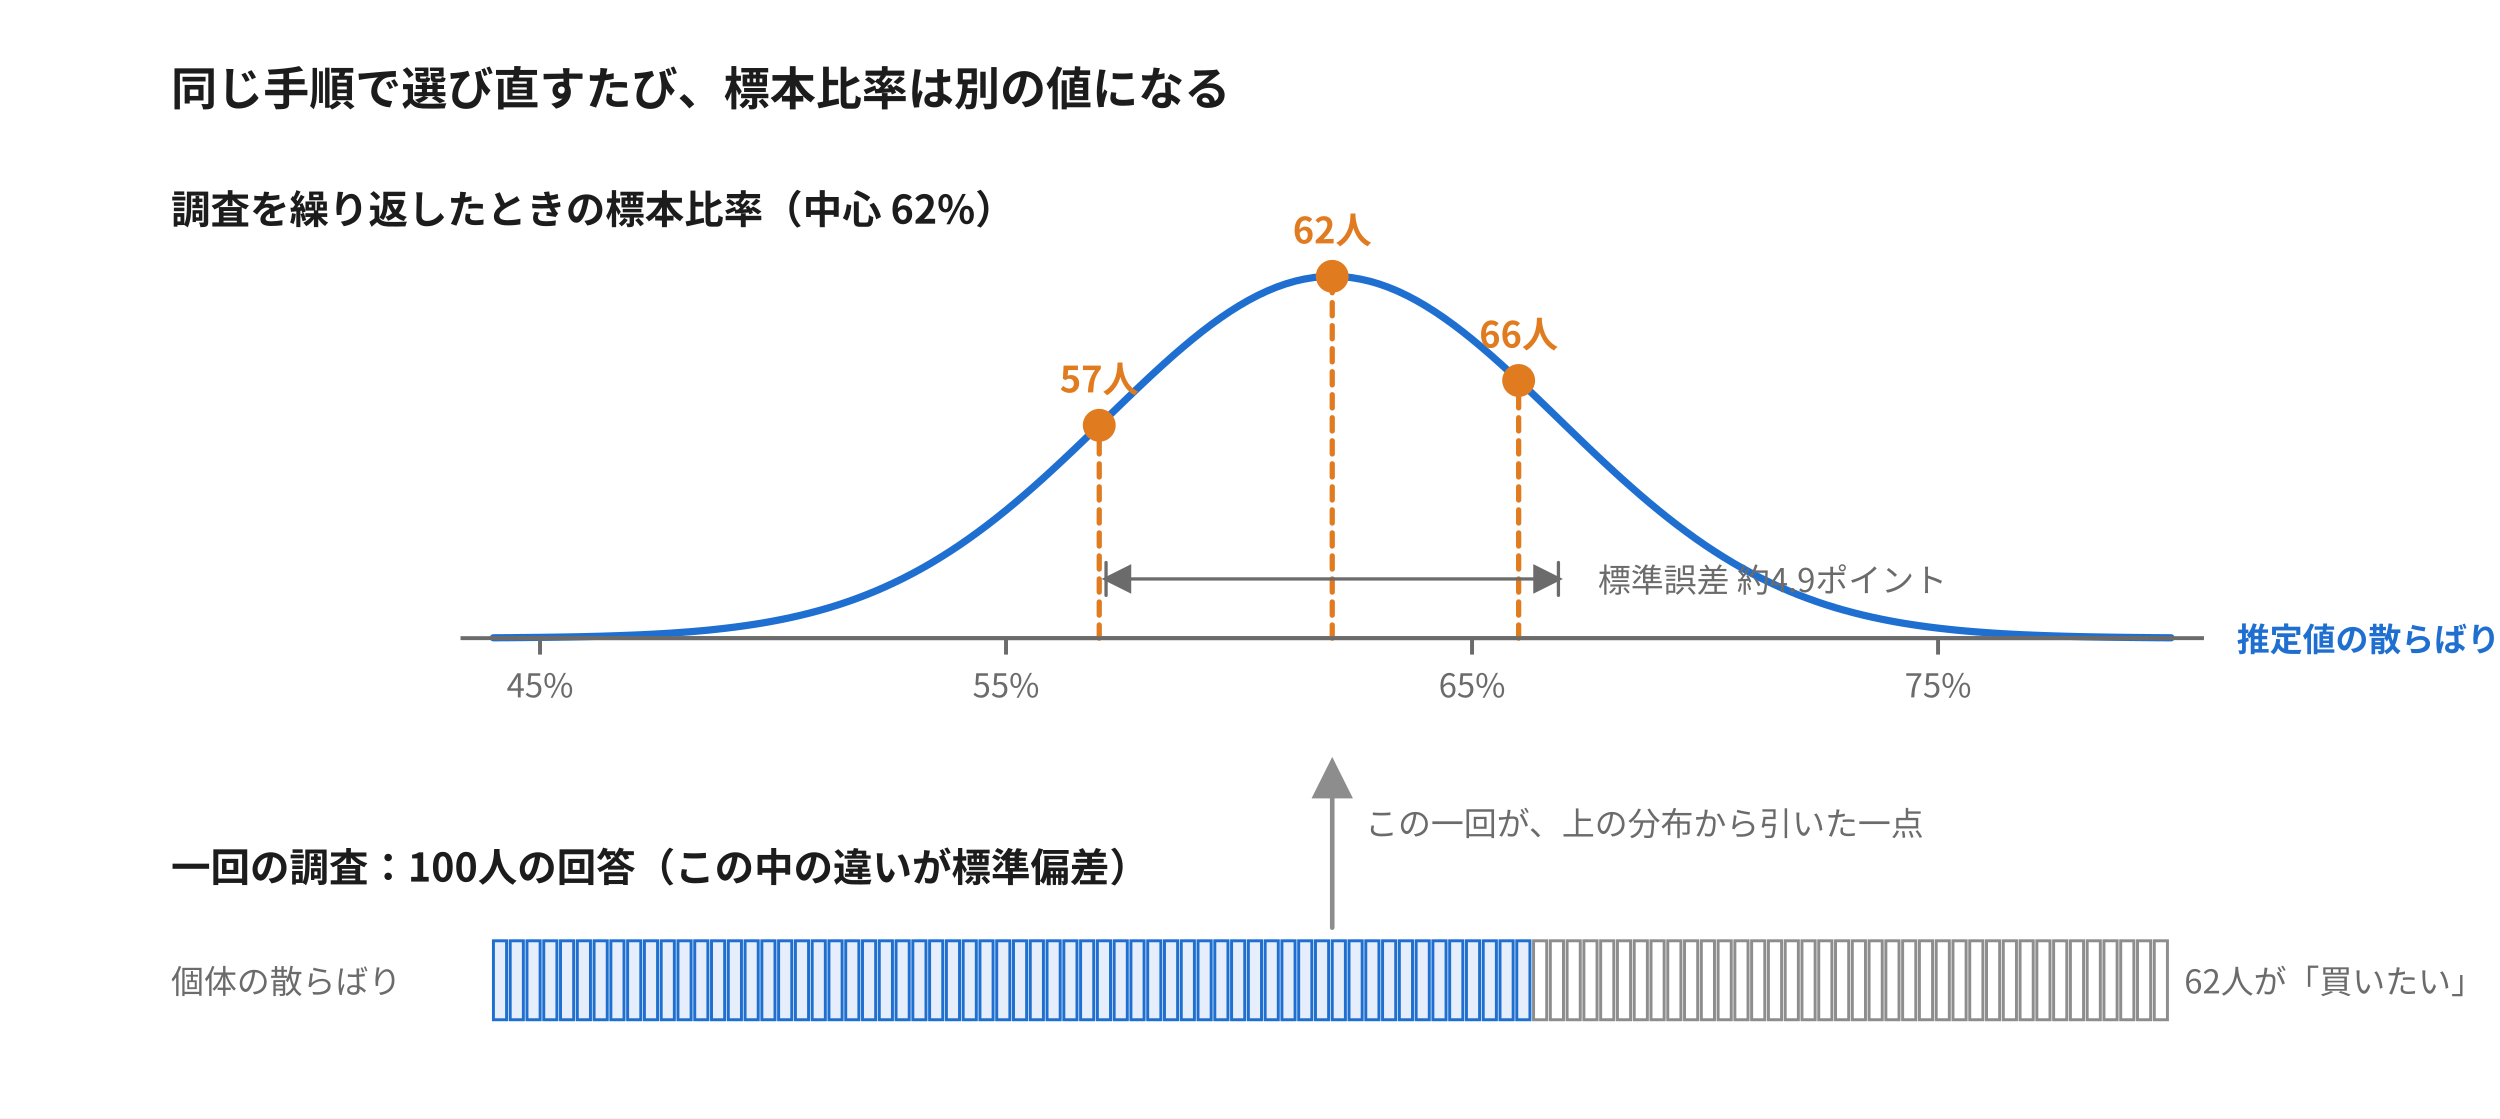
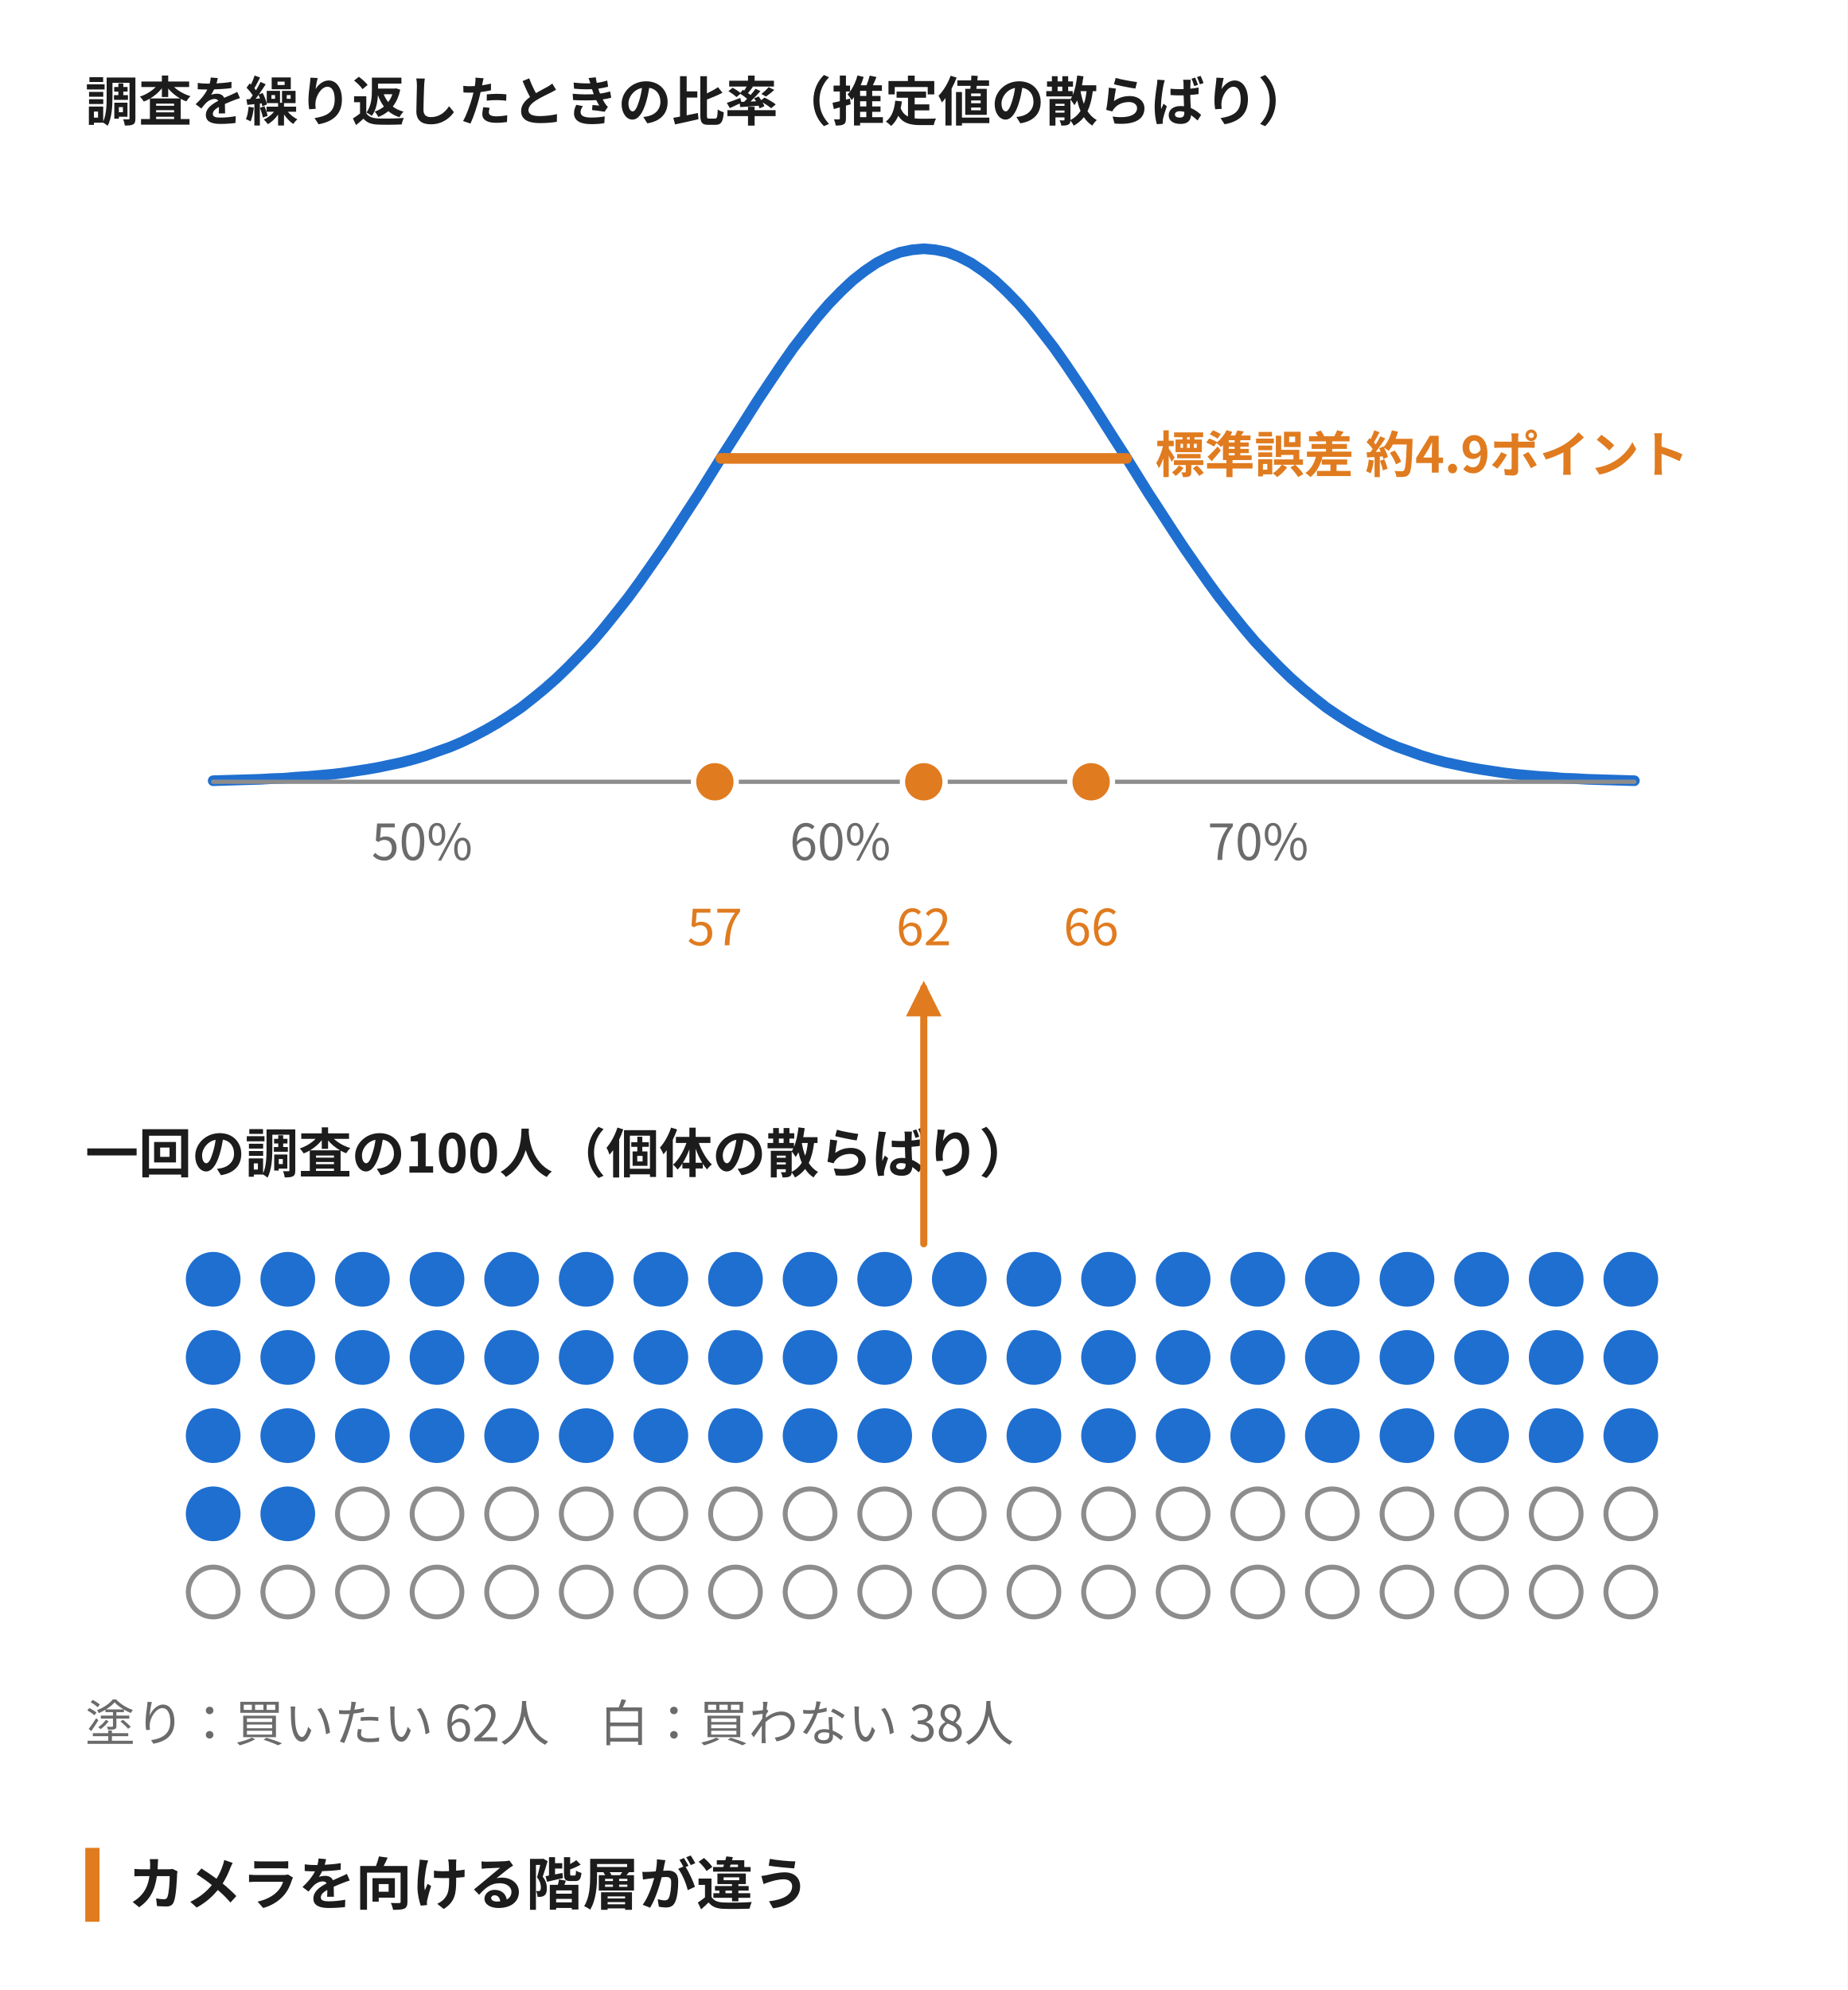
- <svg xmlns="http://www.w3.org/2000/svg" viewBox="0 0 760 340" role="img" aria-labelledby="title desc">
+ <svg xmlns="http://www.w3.org/2000/svg" viewBox="0 0 520 560" role="img" aria-labelledby="title">
  <defs>
-     <marker id="ahb6b6b6b9_0" viewBox="0 0 10 10" refX="1.5" refY="5" markerWidth="9.0" markerHeight="9.0" orient="auto">
-       <path d="M 10 0 L 0 5 L 10 10 z" fill="#6b6b6b" />
-     </marker>
-     <marker id="ahf6b6b6b9_0" viewBox="0 0 10 10" refX="8.5" refY="5" markerWidth="9.0" markerHeight="9.0" orient="auto">
-       <path d="M 0 0 L 10 5 L 0 10 z" fill="#6b6b6b" />
-     </marker>
-     <marker id="ahf8d8d8d9_0" viewBox="0 0 10 10" refX="8.5" refY="5" markerWidth="9.0" markerHeight="9.0" orient="auto">
-       <path d="M 0 0 L 10 5 L 0 10 z" fill="#8d8d8d" />
+     <marker id="ae07b1f" viewBox="0 0 10 10" refX="8" refY="5" markerWidth="10" markerHeight="10" markerUnits="userSpaceOnUse" orient="auto">
+       <path d="M 0 0 L 10 5 L 0 10 z" fill="#e07b1f" />
    </marker>
  </defs>
-   <rect x="0" y="0" width="760" height="340" fill="#ffffff" />
-   <text x="52" y="32" font-family="Noto Sans CJK JP, Hiragino Sans, Noto Sans JP, Yu Gothic, sans-serif" font-size="14" fill="#1c1c1c" text-anchor="start" font-weight="700">同じ手順で選び直すたび、標本比率は別の値になる</text>
-   <text x="52" y="68" font-family="Noto Sans CJK JP, Hiragino Sans, Noto Sans JP, Yu Gothic, sans-serif" font-size="12" fill="#1c1c1c" text-anchor="start" font-weight="700">調査を繰り返したときの標本比率（中心 62%）</text>
-   <path d="M 150 193.89 L 152.83 193.87 L 155.67 193.85 L 158.5 193.82 L 161.33 193.79 L 164.17 193.76 L 167 193.72 L 169.83 193.68 L 172.67 193.63 L 175.5 193.58 L 178.33 193.52 L 181.17 193.45 L 184 193.37 L 186.83 193.28 L 189.67 193.18 L 192.5 193.07 L 195.33 192.95 L 198.17 192.81 L 201 192.65 L 203.83 192.48 L 206.67 192.28 L 209.5 192.07 L 212.33 191.83 L 215.17 191.57 L 218 191.27 L 220.83 190.95 L 223.67 190.6 L 226.5 190.21 L 229.33 189.79 L 232.17 189.33 L 235 188.82 L 237.83 188.27 L 240.67 187.67 L 243.5 187.02 L 246.33 186.32 L 249.17 185.56 L 252 184.75 L 254.83 183.87 L 257.67 182.92 L 260.5 181.91 L 263.33 180.83 L 266.17 179.67 L 269 178.44 L 271.83 177.13 L 274.67 175.75 L 277.5 174.28 L 280.33 172.74 L 283.17 171.11 L 286 169.39 L 288.83 167.6 L 291.67 165.72 L 294.5 163.76 L 297.33 161.71 L 300.17 159.59 L 303 157.39 L 305.83 155.12 L 308.67 152.77 L 311.5 150.36 L 314.33 147.88 L 317.17 145.35 L 320 142.76 L 322.83 140.13 L 325.67 137.46 L 328.5 134.76 L 331.33 132.03 L 334.17 129.29 L 337 126.54 L 339.83 123.8 L 342.67 121.06 L 345.5 118.35 L 348.33 115.67 L 351.17 113.03 L 354 110.45 L 356.83 107.93 L 359.67 105.49 L 362.5 103.13 L 365.33 100.86 L 368.17 98.7 L 371 96.66 L 373.83 94.74 L 376.67 92.95 L 379.5 91.31 L 382.33 89.82 L 385.17 88.48 L 388 87.31 L 390.83 86.31 L 393.67 85.48 L 396.5 84.84 L 399.33 84.37 L 402.17 84.09 L 405 84 L 407.83 84.09 L 410.67 84.37 L 413.5 84.84 L 416.33 85.48 L 419.17 86.31 L 422 87.31 L 424.83 88.48 L 427.67 89.82 L 430.5 91.31 L 433.33 92.95 L 436.17 94.74 L 439 96.66 L 441.83 98.7 L 444.67 100.86 L 447.5 103.13 L 450.33 105.49 L 453.17 107.93 L 456 110.45 L 458.83 113.03 L 461.67 115.67 L 464.5 118.35 L 467.33 121.06 L 470.17 123.8 L 473 126.54 L 475.83 129.29 L 478.67 132.03 L 481.5 134.76 L 484.33 137.46 L 487.17 140.13 L 490 142.76 L 492.83 145.35 L 495.67 147.88 L 498.5 150.36 L 501.33 152.77 L 504.17 155.12 L 507 157.39 L 509.83 159.59 L 512.67 161.71 L 515.5 163.76 L 518.33 165.72 L 521.17 167.6 L 524 169.39 L 526.83 171.11 L 529.67 172.74 L 532.5 174.28 L 535.33 175.75 L 538.17 177.13 L 541 178.44 L 543.83 179.67 L 546.67 180.83 L 549.5 181.91 L 552.33 182.92 L 555.17 183.87 L 558 184.75 L 560.83 185.56 L 563.67 186.32 L 566.5 187.02 L 569.33 187.67 L 572.17 188.27 L 575 188.82 L 577.83 189.33 L 580.67 189.79 L 583.5 190.21 L 586.33 190.6 L 589.17 190.95 L 592 191.27 L 594.83 191.57 L 597.67 191.83 L 600.5 192.07 L 603.33 192.28 L 606.17 192.48 L 609 192.65 L 611.83 192.81 L 614.67 192.95 L 617.5 193.07 L 620.33 193.18 L 623.17 193.28 L 626 193.37 L 628.83 193.45 L 631.67 193.52 L 634.5 193.58 L 637.33 193.63 L 640.17 193.68 L 643 193.72 L 645.83 193.76 L 648.67 193.79 L 651.5 193.82 L 654.33 193.85 L 657.17 193.87 L 660 193.89" fill="none" stroke="#1f6fd0" stroke-width="2.2" stroke-linecap="round" stroke-linejoin="round" opacity="1" />
-   <line x1="150" y1="194" x2="660" y2="194" stroke="#6b6b6b" stroke-width="1.2" stroke-linecap="butt" opacity="1" />
-   <line x1="405.0" y1="194" x2="405.0" y2="84.0" stroke="#e07b1f" stroke-width="1.6" stroke-linecap="round" opacity="1" stroke-dasharray="4 3" />
-   <circle cx="405.0" cy="84.0" r="4.5" fill="#e07b1f" stroke="#e07b1f" stroke-width="1.0" opacity="1" />
-   <text x="405.0" y="74.0" font-family="Noto Sans CJK JP, Hiragino Sans, Noto Sans JP, Yu Gothic, sans-serif" font-size="11" fill="#e07b1f" text-anchor="middle" font-weight="700">62人</text>
-   <line x1="334.17" y1="194" x2="334.17" y2="129.29" stroke="#e07b1f" stroke-width="1.6" stroke-linecap="round" opacity="1" stroke-dasharray="4 3" />
-   <circle cx="334.17" cy="129.29" r="4.5" fill="#e07b1f" stroke="#e07b1f" stroke-width="1.0" opacity="1" />
-   <text x="334.17" y="119.29" font-family="Noto Sans CJK JP, Hiragino Sans, Noto Sans JP, Yu Gothic, sans-serif" font-size="11" fill="#e07b1f" text-anchor="middle" font-weight="700">57人</text>
-   <line x1="461.67" y1="194" x2="461.67" y2="115.671" stroke="#e07b1f" stroke-width="1.6" stroke-linecap="round" opacity="1" stroke-dasharray="4 3" />
-   <circle cx="461.67" cy="115.671" r="4.5" fill="#e07b1f" stroke="#e07b1f" stroke-width="1.0" opacity="1" />
-   <text x="461.67" y="105.671" font-family="Noto Sans CJK JP, Hiragino Sans, Noto Sans JP, Yu Gothic, sans-serif" font-size="11" fill="#e07b1f" text-anchor="middle" font-weight="700">66人</text>
-   <line x1="336.24" y1="176" x2="473.76" y2="176" stroke="#6b6b6b" stroke-width="1" marker-start="url(#ahb6b6b6b9_0)" marker-end="url(#ahf6b6b6b9_0)" />
-   <line x1="336.24" y1="171" x2="336.24" y2="181" stroke="#6b6b6b" stroke-width="1" stroke-linecap="round" opacity="1" />
-   <line x1="473.76" y1="171" x2="473.76" y2="181" stroke="#6b6b6b" stroke-width="1" stroke-linecap="round" opacity="1" />
-   <text x="405.0" y="191" font-family="Noto Sans CJK JP, Hiragino Sans, Noto Sans JP, Yu Gothic, sans-serif" font-size="11" fill="#6b6b6b" text-anchor="middle" font-weight="400" />
-   <text x="485.76" y="180" font-family="Noto Sans CJK JP, Hiragino Sans, Noto Sans JP, Yu Gothic, sans-serif" font-size="10" fill="#6b6b6b" text-anchor="start" font-weight="400">標準誤差 約4.9ポイント</text>
-   <line x1="140" y1="194" x2="670" y2="194" stroke="#6b6b6b" stroke-width="1.2" stroke-linecap="butt" opacity="1" />
-   <line x1="164.17" y1="194" x2="164.17" y2="199" stroke="#6b6b6b" stroke-width="1.2" stroke-linecap="butt" opacity="1" />
-   <text x="164.17" y="212" font-family="Noto Sans CJK JP, Hiragino Sans, Noto Sans JP, Yu Gothic, sans-serif" font-size="10" fill="#6b6b6b" text-anchor="middle" font-weight="400">45%</text>
-   <line x1="305.83" y1="194" x2="305.83" y2="199" stroke="#6b6b6b" stroke-width="1.2" stroke-linecap="butt" opacity="1" />
-   <text x="305.83" y="212" font-family="Noto Sans CJK JP, Hiragino Sans, Noto Sans JP, Yu Gothic, sans-serif" font-size="10" fill="#6b6b6b" text-anchor="middle" font-weight="400">55%</text>
-   <line x1="447.5" y1="194" x2="447.5" y2="199" stroke="#6b6b6b" stroke-width="1.2" stroke-linecap="butt" opacity="1" />
-   <text x="447.5" y="212" font-family="Noto Sans CJK JP, Hiragino Sans, Noto Sans JP, Yu Gothic, sans-serif" font-size="10" fill="#6b6b6b" text-anchor="middle" font-weight="400">65%</text>
-   <line x1="589.17" y1="194" x2="589.17" y2="199" stroke="#6b6b6b" stroke-width="1.2" stroke-linecap="butt" opacity="1" />
-   <text x="589.17" y="212" font-family="Noto Sans CJK JP, Hiragino Sans, Noto Sans JP, Yu Gothic, sans-serif" font-size="10" fill="#6b6b6b" text-anchor="middle" font-weight="400">75%</text>
-   <text x="680" y="198" font-family="Noto Sans CJK JP, Hiragino Sans, Noto Sans JP, Yu Gothic, sans-serif" font-size="10" fill="#1f6fd0" text-anchor="start" font-weight="700">推定値の散らばり</text>
-   <text x="52" y="268" font-family="Noto Sans CJK JP, Hiragino Sans, Noto Sans JP, Yu Gothic, sans-serif" font-size="12" fill="#1c1c1c" text-anchor="start" font-weight="700">一回の調査：100人の回答（この中の違いが標準偏差）</text>
-   <rect x="150.0" y="286" width="4.0" height="24" rx="0" fill="#e6eefb" stroke="#1f6fd0" stroke-width="0.9" opacity="1" />
-   <rect x="155.1" y="286" width="4.0" height="24" rx="0" fill="#e6eefb" stroke="#1f6fd0" stroke-width="0.9" opacity="1" />
-   <rect x="160.2" y="286" width="4.0" height="24" rx="0" fill="#e6eefb" stroke="#1f6fd0" stroke-width="0.9" opacity="1" />
-   <rect x="165.3" y="286" width="4.0" height="24" rx="0" fill="#e6eefb" stroke="#1f6fd0" stroke-width="0.9" opacity="1" />
-   <rect x="170.4" y="286" width="4.0" height="24" rx="0" fill="#e6eefb" stroke="#1f6fd0" stroke-width="0.9" opacity="1" />
-   <rect x="175.5" y="286" width="4.0" height="24" rx="0" fill="#e6eefb" stroke="#1f6fd0" stroke-width="0.9" opacity="1" />
-   <rect x="180.6" y="286" width="4.0" height="24" rx="0" fill="#e6eefb" stroke="#1f6fd0" stroke-width="0.9" opacity="1" />
-   <rect x="185.7" y="286" width="4.0" height="24" rx="0" fill="#e6eefb" stroke="#1f6fd0" stroke-width="0.9" opacity="1" />
-   <rect x="190.8" y="286" width="4.0" height="24" rx="0" fill="#e6eefb" stroke="#1f6fd0" stroke-width="0.9" opacity="1" />
-   <rect x="195.9" y="286" width="4.0" height="24" rx="0" fill="#e6eefb" stroke="#1f6fd0" stroke-width="0.9" opacity="1" />
-   <rect x="201.0" y="286" width="4.0" height="24" rx="0" fill="#e6eefb" stroke="#1f6fd0" stroke-width="0.9" opacity="1" />
-   <rect x="206.1" y="286" width="4.0" height="24" rx="0" fill="#e6eefb" stroke="#1f6fd0" stroke-width="0.9" opacity="1" />
-   <rect x="211.2" y="286" width="4.0" height="24" rx="0" fill="#e6eefb" stroke="#1f6fd0" stroke-width="0.9" opacity="1" />
-   <rect x="216.3" y="286" width="4.0" height="24" rx="0" fill="#e6eefb" stroke="#1f6fd0" stroke-width="0.9" opacity="1" />
-   <rect x="221.4" y="286" width="4.0" height="24" rx="0" fill="#e6eefb" stroke="#1f6fd0" stroke-width="0.9" opacity="1" />
-   <rect x="226.5" y="286" width="4.0" height="24" rx="0" fill="#e6eefb" stroke="#1f6fd0" stroke-width="0.9" opacity="1" />
-   <rect x="231.6" y="286" width="4.0" height="24" rx="0" fill="#e6eefb" stroke="#1f6fd0" stroke-width="0.9" opacity="1" />
-   <rect x="236.7" y="286" width="4.0" height="24" rx="0" fill="#e6eefb" stroke="#1f6fd0" stroke-width="0.9" opacity="1" />
-   <rect x="241.8" y="286" width="4.0" height="24" rx="0" fill="#e6eefb" stroke="#1f6fd0" stroke-width="0.9" opacity="1" />
-   <rect x="246.9" y="286" width="4.0" height="24" rx="0" fill="#e6eefb" stroke="#1f6fd0" stroke-width="0.9" opacity="1" />
-   <rect x="252.0" y="286" width="4.0" height="24" rx="0" fill="#e6eefb" stroke="#1f6fd0" stroke-width="0.9" opacity="1" />
-   <rect x="257.1" y="286" width="4.0" height="24" rx="0" fill="#e6eefb" stroke="#1f6fd0" stroke-width="0.9" opacity="1" />
-   <rect x="262.2" y="286" width="4.0" height="24" rx="0" fill="#e6eefb" stroke="#1f6fd0" stroke-width="0.9" opacity="1" />
-   <rect x="267.3" y="286" width="4.0" height="24" rx="0" fill="#e6eefb" stroke="#1f6fd0" stroke-width="0.9" opacity="1" />
-   <rect x="272.4" y="286" width="4.0" height="24" rx="0" fill="#e6eefb" stroke="#1f6fd0" stroke-width="0.9" opacity="1" />
-   <rect x="277.5" y="286" width="4.0" height="24" rx="0" fill="#e6eefb" stroke="#1f6fd0" stroke-width="0.9" opacity="1" />
-   <rect x="282.6" y="286" width="4.0" height="24" rx="0" fill="#e6eefb" stroke="#1f6fd0" stroke-width="0.9" opacity="1" />
-   <rect x="287.7" y="286" width="4.0" height="24" rx="0" fill="#e6eefb" stroke="#1f6fd0" stroke-width="0.9" opacity="1" />
-   <rect x="292.8" y="286" width="4.0" height="24" rx="0" fill="#e6eefb" stroke="#1f6fd0" stroke-width="0.9" opacity="1" />
-   <rect x="297.9" y="286" width="4.0" height="24" rx="0" fill="#e6eefb" stroke="#1f6fd0" stroke-width="0.9" opacity="1" />
-   <rect x="303.0" y="286" width="4.0" height="24" rx="0" fill="#e6eefb" stroke="#1f6fd0" stroke-width="0.9" opacity="1" />
-   <rect x="308.1" y="286" width="4.0" height="24" rx="0" fill="#e6eefb" stroke="#1f6fd0" stroke-width="0.9" opacity="1" />
-   <rect x="313.2" y="286" width="4.0" height="24" rx="0" fill="#e6eefb" stroke="#1f6fd0" stroke-width="0.9" opacity="1" />
-   <rect x="318.3" y="286" width="4.0" height="24" rx="0" fill="#e6eefb" stroke="#1f6fd0" stroke-width="0.9" opacity="1" />
-   <rect x="323.4" y="286" width="4.0" height="24" rx="0" fill="#e6eefb" stroke="#1f6fd0" stroke-width="0.9" opacity="1" />
-   <rect x="328.5" y="286" width="4.0" height="24" rx="0" fill="#e6eefb" stroke="#1f6fd0" stroke-width="0.9" opacity="1" />
-   <rect x="333.6" y="286" width="4.0" height="24" rx="0" fill="#e6eefb" stroke="#1f6fd0" stroke-width="0.9" opacity="1" />
-   <rect x="338.7" y="286" width="4.0" height="24" rx="0" fill="#e6eefb" stroke="#1f6fd0" stroke-width="0.9" opacity="1" />
-   <rect x="343.8" y="286" width="4.0" height="24" rx="0" fill="#e6eefb" stroke="#1f6fd0" stroke-width="0.9" opacity="1" />
-   <rect x="348.9" y="286" width="4.0" height="24" rx="0" fill="#e6eefb" stroke="#1f6fd0" stroke-width="0.9" opacity="1" />
-   <rect x="354.0" y="286" width="4.0" height="24" rx="0" fill="#e6eefb" stroke="#1f6fd0" stroke-width="0.9" opacity="1" />
-   <rect x="359.1" y="286" width="4.0" height="24" rx="0" fill="#e6eefb" stroke="#1f6fd0" stroke-width="0.9" opacity="1" />
-   <rect x="364.2" y="286" width="4.0" height="24" rx="0" fill="#e6eefb" stroke="#1f6fd0" stroke-width="0.9" opacity="1" />
-   <rect x="369.3" y="286" width="4.0" height="24" rx="0" fill="#e6eefb" stroke="#1f6fd0" stroke-width="0.9" opacity="1" />
-   <rect x="374.4" y="286" width="4.0" height="24" rx="0" fill="#e6eefb" stroke="#1f6fd0" stroke-width="0.9" opacity="1" />
-   <rect x="379.5" y="286" width="4.0" height="24" rx="0" fill="#e6eefb" stroke="#1f6fd0" stroke-width="0.9" opacity="1" />
-   <rect x="384.6" y="286" width="4.0" height="24" rx="0" fill="#e6eefb" stroke="#1f6fd0" stroke-width="0.9" opacity="1" />
-   <rect x="389.7" y="286" width="4.0" height="24" rx="0" fill="#e6eefb" stroke="#1f6fd0" stroke-width="0.9" opacity="1" />
-   <rect x="394.8" y="286" width="4.0" height="24" rx="0" fill="#e6eefb" stroke="#1f6fd0" stroke-width="0.9" opacity="1" />
-   <rect x="399.9" y="286" width="4.0" height="24" rx="0" fill="#e6eefb" stroke="#1f6fd0" stroke-width="0.9" opacity="1" />
-   <rect x="405.0" y="286" width="4.0" height="24" rx="0" fill="#e6eefb" stroke="#1f6fd0" stroke-width="0.9" opacity="1" />
-   <rect x="410.1" y="286" width="4.0" height="24" rx="0" fill="#e6eefb" stroke="#1f6fd0" stroke-width="0.9" opacity="1" />
-   <rect x="415.2" y="286" width="4.0" height="24" rx="0" fill="#e6eefb" stroke="#1f6fd0" stroke-width="0.9" opacity="1" />
-   <rect x="420.3" y="286" width="4.0" height="24" rx="0" fill="#e6eefb" stroke="#1f6fd0" stroke-width="0.9" opacity="1" />
-   <rect x="425.4" y="286" width="4.0" height="24" rx="0" fill="#e6eefb" stroke="#1f6fd0" stroke-width="0.9" opacity="1" />
-   <rect x="430.5" y="286" width="4.0" height="24" rx="0" fill="#e6eefb" stroke="#1f6fd0" stroke-width="0.9" opacity="1" />
-   <rect x="435.6" y="286" width="4.0" height="24" rx="0" fill="#e6eefb" stroke="#1f6fd0" stroke-width="0.9" opacity="1" />
-   <rect x="440.7" y="286" width="4.0" height="24" rx="0" fill="#e6eefb" stroke="#1f6fd0" stroke-width="0.9" opacity="1" />
-   <rect x="445.8" y="286" width="4.0" height="24" rx="0" fill="#e6eefb" stroke="#1f6fd0" stroke-width="0.9" opacity="1" />
-   <rect x="450.9" y="286" width="4.0" height="24" rx="0" fill="#e6eefb" stroke="#1f6fd0" stroke-width="0.9" opacity="1" />
-   <rect x="456.0" y="286" width="4.0" height="24" rx="0" fill="#e6eefb" stroke="#1f6fd0" stroke-width="0.9" opacity="1" />
-   <rect x="461.1" y="286" width="4.0" height="24" rx="0" fill="#e6eefb" stroke="#1f6fd0" stroke-width="0.9" opacity="1" />
-   <rect x="466.2" y="286" width="4.0" height="24" rx="0" fill="#ffffff" stroke="#8d8d8d" stroke-width="0.9" opacity="1" />
-   <rect x="471.3" y="286" width="4.0" height="24" rx="0" fill="#ffffff" stroke="#8d8d8d" stroke-width="0.9" opacity="1" />
-   <rect x="476.4" y="286" width="4.0" height="24" rx="0" fill="#ffffff" stroke="#8d8d8d" stroke-width="0.9" opacity="1" />
-   <rect x="481.5" y="286" width="4.0" height="24" rx="0" fill="#ffffff" stroke="#8d8d8d" stroke-width="0.9" opacity="1" />
-   <rect x="486.6" y="286" width="4.0" height="24" rx="0" fill="#ffffff" stroke="#8d8d8d" stroke-width="0.9" opacity="1" />
-   <rect x="491.7" y="286" width="4.0" height="24" rx="0" fill="#ffffff" stroke="#8d8d8d" stroke-width="0.9" opacity="1" />
-   <rect x="496.8" y="286" width="4.0" height="24" rx="0" fill="#ffffff" stroke="#8d8d8d" stroke-width="0.9" opacity="1" />
-   <rect x="501.9" y="286" width="4.0" height="24" rx="0" fill="#ffffff" stroke="#8d8d8d" stroke-width="0.9" opacity="1" />
-   <rect x="507.0" y="286" width="4.0" height="24" rx="0" fill="#ffffff" stroke="#8d8d8d" stroke-width="0.9" opacity="1" />
-   <rect x="512.1" y="286" width="4.0" height="24" rx="0" fill="#ffffff" stroke="#8d8d8d" stroke-width="0.9" opacity="1" />
-   <rect x="517.2" y="286" width="4.0" height="24" rx="0" fill="#ffffff" stroke="#8d8d8d" stroke-width="0.9" opacity="1" />
-   <rect x="522.3" y="286" width="4.0" height="24" rx="0" fill="#ffffff" stroke="#8d8d8d" stroke-width="0.9" opacity="1" />
-   <rect x="527.4" y="286" width="4.0" height="24" rx="0" fill="#ffffff" stroke="#8d8d8d" stroke-width="0.9" opacity="1" />
-   <rect x="532.5" y="286" width="4.0" height="24" rx="0" fill="#ffffff" stroke="#8d8d8d" stroke-width="0.9" opacity="1" />
-   <rect x="537.6" y="286" width="4.0" height="24" rx="0" fill="#ffffff" stroke="#8d8d8d" stroke-width="0.9" opacity="1" />
-   <rect x="542.7" y="286" width="4.0" height="24" rx="0" fill="#ffffff" stroke="#8d8d8d" stroke-width="0.9" opacity="1" />
-   <rect x="547.8" y="286" width="4.0" height="24" rx="0" fill="#ffffff" stroke="#8d8d8d" stroke-width="0.9" opacity="1" />
-   <rect x="552.9" y="286" width="4.0" height="24" rx="0" fill="#ffffff" stroke="#8d8d8d" stroke-width="0.9" opacity="1" />
-   <rect x="558.0" y="286" width="4.0" height="24" rx="0" fill="#ffffff" stroke="#8d8d8d" stroke-width="0.9" opacity="1" />
-   <rect x="563.1" y="286" width="4.0" height="24" rx="0" fill="#ffffff" stroke="#8d8d8d" stroke-width="0.9" opacity="1" />
-   <rect x="568.2" y="286" width="4.0" height="24" rx="0" fill="#ffffff" stroke="#8d8d8d" stroke-width="0.9" opacity="1" />
-   <rect x="573.3" y="286" width="4.0" height="24" rx="0" fill="#ffffff" stroke="#8d8d8d" stroke-width="0.9" opacity="1" />
-   <rect x="578.4" y="286" width="4.0" height="24" rx="0" fill="#ffffff" stroke="#8d8d8d" stroke-width="0.9" opacity="1" />
-   <rect x="583.5" y="286" width="4.0" height="24" rx="0" fill="#ffffff" stroke="#8d8d8d" stroke-width="0.9" opacity="1" />
-   <rect x="588.6" y="286" width="4.0" height="24" rx="0" fill="#ffffff" stroke="#8d8d8d" stroke-width="0.9" opacity="1" />
-   <rect x="593.7" y="286" width="4.0" height="24" rx="0" fill="#ffffff" stroke="#8d8d8d" stroke-width="0.9" opacity="1" />
-   <rect x="598.8" y="286" width="4.0" height="24" rx="0" fill="#ffffff" stroke="#8d8d8d" stroke-width="0.9" opacity="1" />
-   <rect x="603.9" y="286" width="4.0" height="24" rx="0" fill="#ffffff" stroke="#8d8d8d" stroke-width="0.9" opacity="1" />
-   <rect x="609.0" y="286" width="4.0" height="24" rx="0" fill="#ffffff" stroke="#8d8d8d" stroke-width="0.9" opacity="1" />
-   <rect x="614.1" y="286" width="4.0" height="24" rx="0" fill="#ffffff" stroke="#8d8d8d" stroke-width="0.9" opacity="1" />
-   <rect x="619.2" y="286" width="4.0" height="24" rx="0" fill="#ffffff" stroke="#8d8d8d" stroke-width="0.9" opacity="1" />
-   <rect x="624.3" y="286" width="4.0" height="24" rx="0" fill="#ffffff" stroke="#8d8d8d" stroke-width="0.9" opacity="1" />
-   <rect x="629.4" y="286" width="4.0" height="24" rx="0" fill="#ffffff" stroke="#8d8d8d" stroke-width="0.9" opacity="1" />
-   <rect x="634.5" y="286" width="4.0" height="24" rx="0" fill="#ffffff" stroke="#8d8d8d" stroke-width="0.9" opacity="1" />
-   <rect x="639.6" y="286" width="4.0" height="24" rx="0" fill="#ffffff" stroke="#8d8d8d" stroke-width="0.9" opacity="1" />
-   <rect x="644.7" y="286" width="4.0" height="24" rx="0" fill="#ffffff" stroke="#8d8d8d" stroke-width="0.9" opacity="1" />
-   <rect x="649.8" y="286" width="4.0" height="24" rx="0" fill="#ffffff" stroke="#8d8d8d" stroke-width="0.9" opacity="1" />
-   <rect x="654.9" y="286" width="4.0" height="24" rx="0" fill="#ffffff" stroke="#8d8d8d" stroke-width="0.9" opacity="1" />
-   <text x="52" y="302" font-family="Noto Sans CJK JP, Hiragino Sans, Noto Sans JP, Yu Gothic, sans-serif" font-size="10" fill="#6b6b6b" text-anchor="start" font-weight="400">個体の散らばり</text>
-   <text x="664" y="302" font-family="Noto Sans CJK JP, Hiragino Sans, Noto Sans JP, Yu Gothic, sans-serif" font-size="10" fill="#6b6b6b" text-anchor="start" font-weight="400">62人が「買いたい」</text>
-   <line x1="405.0" y1="282" x2="405.0" y2="232" stroke="#8d8d8d" stroke-width="1.4" stroke-linecap="round" marker-end="url(#ahf8d8d8d9_0)" />
-   <text x="415.0" y="254" font-family="Noto Sans CJK JP, Hiragino Sans, Noto Sans JP, Yu Gothic, sans-serif" font-size="10" fill="#6b6b6b" text-anchor="start" font-weight="400">この一回が、上の分布から引いた一点</text>
+   <rect x="0" y="0" width="520" height="560" fill="#ffffff" />
+   <text x="24" y="34" font-family="Noto Sans CJK JP, Hiragino Sans, Yu Gothic, sans-serif" font-size="15" text-anchor="start" font-weight="700" fill="#1c1c1c">調査を繰り返したときの比率（推定値の散らばり）</text>
+   <path d="M 60 219.7 L 63.3 219.6 L 66.7 219.5 L 70 219.4 L 73.3 219.3 L 76.7 219.1 L 80 219 L 83.3 218.7 L 86.7 218.5 L 90 218.2 L 93.3 217.9 L 96.7 217.5 L 100 217 L 103.3 216.5 L 106.7 215.9 L 110 215.2 L 113.3 214.5 L 116.7 213.6 L 120 212.6 L 123.3 211.4 L 126.7 210.2 L 130 208.8 L 133.3 207.2 L 136.7 205.4 L 140 203.5 L 143.3 201.4 L 146.7 199.1 L 150 196.5 L 153.3 193.8 L 156.7 190.8 L 160 187.6 L 163.3 184.2 L 166.7 180.6 L 170 176.7 L 173.3 172.6 L 176.7 168.3 L 180 163.8 L 183.3 159.1 L 186.7 154.2 L 190 149.2 L 193.3 144.1 L 196.7 138.9 L 200 133.6 L 203.3 128.3 L 206.7 123 L 210 117.8 L 213.3 112.6 L 216.7 107.5 L 220 102.6 L 223.3 97.9 L 226.7 93.5 L 230 89.3 L 233.3 85.5 L 236.7 82 L 240 78.9 L 243.3 76.3 L 246.7 74 L 250 72.3 L 253.3 71 L 256.7 70.3 L 260 70 L 263.3 70.3 L 266.7 71 L 270 72.3 L 273.3 74 L 276.7 76.3 L 280 78.9 L 283.3 82 L 286.7 85.5 L 290 89.3 L 293.3 93.5 L 296.7 97.9 L 300 102.6 L 303.3 107.5 L 306.7 112.6 L 310 117.8 L 313.3 123 L 316.7 128.3 L 320 133.6 L 323.3 138.9 L 326.7 144.1 L 330 149.2 L 333.3 154.2 L 336.7 159.1 L 340 163.8 L 343.3 168.3 L 346.7 172.6 L 350 176.7 L 353.3 180.6 L 356.7 184.2 L 360 187.6 L 363.3 190.8 L 366.7 193.8 L 370 196.5 L 373.3 199.1 L 376.7 201.4 L 380 203.5 L 383.3 205.4 L 386.7 207.2 L 390 208.8 L 393.3 210.2 L 396.7 211.4 L 400 212.6 L 403.3 213.6 L 406.7 214.5 L 410 215.2 L 413.3 215.9 L 416.7 216.5 L 420 217 L 423.3 217.5 L 426.7 217.9 L 430 218.2 L 433.3 218.5 L 436.7 218.7 L 440 219 L 443.3 219.1 L 446.7 219.3 L 450 219.4 L 453.3 219.5 L 456.7 219.6 L 460 219.7" fill="none" stroke="#1f6fd0" stroke-width="3" stroke-linejoin="round" stroke-linecap="round" />
+   <line x1="60" y1="220" x2="460" y2="220" stroke="#8d8d8d" stroke-width="1.2" stroke-linecap="round" />
+   <text x="118.8" y="242" font-family="Noto Sans CJK JP, Hiragino Sans, Yu Gothic, sans-serif" font-size="14" text-anchor="middle" fill="#6b6b6b">50%</text>
+   <text x="236.5" y="242" font-family="Noto Sans CJK JP, Hiragino Sans, Yu Gothic, sans-serif" font-size="14" text-anchor="middle" fill="#6b6b6b">60%</text>
+   <text x="354.1" y="242" font-family="Noto Sans CJK JP, Hiragino Sans, Yu Gothic, sans-serif" font-size="14" text-anchor="middle" fill="#6b6b6b">70%</text>
+   <line x1="202.9" y1="129" x2="317.1" y2="129" stroke="#e07b1f" stroke-width="3" stroke-linecap="round" />
+   <text x="325.1" y="133" font-family="Noto Sans CJK JP, Hiragino Sans, Yu Gothic, sans-serif" font-size="14" text-anchor="start" font-weight="700" fill="#e07b1f">標準誤差 約4.9ポイント</text>
+   <circle cx="201.2" cy="220" r="6" fill="#e07b1f" stroke="#ffffff" stroke-width="1.5" />
+   <circle cx="260" cy="220" r="6" fill="#e07b1f" stroke="#ffffff" stroke-width="1.5" />
+   <circle cx="307.1" cy="220" r="6" fill="#e07b1f" stroke="#ffffff" stroke-width="1.5" />
+   <text x="201.2" y="266" font-family="Noto Sans CJK JP, Hiragino Sans, Yu Gothic, sans-serif" font-size="14" text-anchor="middle" fill="#e07b1f">57</text>
+   <text x="260" y="266" font-family="Noto Sans CJK JP, Hiragino Sans, Yu Gothic, sans-serif" font-size="14" text-anchor="middle" fill="#e07b1f">62</text>
+   <text x="307.1" y="266" font-family="Noto Sans CJK JP, Hiragino Sans, Yu Gothic, sans-serif" font-size="14" text-anchor="middle" fill="#e07b1f">66</text>
+   <text x="24" y="330" font-family="Noto Sans CJK JP, Hiragino Sans, Yu Gothic, sans-serif" font-size="15" text-anchor="start" font-weight="700" fill="#1c1c1c">一回の調査の100人（個体の散らばり）</text>
+   <circle cx="60" cy="360" r="7" fill="#1f6fd0" stroke="#1f6fd0" stroke-width="1.4" />
+   <circle cx="81" cy="360" r="7" fill="#1f6fd0" stroke="#1f6fd0" stroke-width="1.4" />
+   <circle cx="102" cy="360" r="7" fill="#1f6fd0" stroke="#1f6fd0" stroke-width="1.4" />
+   <circle cx="123" cy="360" r="7" fill="#1f6fd0" stroke="#1f6fd0" stroke-width="1.4" />
+   <circle cx="144" cy="360" r="7" fill="#1f6fd0" stroke="#1f6fd0" stroke-width="1.4" />
+   <circle cx="165" cy="360" r="7" fill="#1f6fd0" stroke="#1f6fd0" stroke-width="1.4" />
+   <circle cx="186" cy="360" r="7" fill="#1f6fd0" stroke="#1f6fd0" stroke-width="1.4" />
+   <circle cx="207" cy="360" r="7" fill="#1f6fd0" stroke="#1f6fd0" stroke-width="1.4" />
+   <circle cx="228" cy="360" r="7" fill="#1f6fd0" stroke="#1f6fd0" stroke-width="1.4" />
+   <circle cx="249" cy="360" r="7" fill="#1f6fd0" stroke="#1f6fd0" stroke-width="1.4" />
+   <circle cx="270" cy="360" r="7" fill="#1f6fd0" stroke="#1f6fd0" stroke-width="1.4" />
+   <circle cx="291" cy="360" r="7" fill="#1f6fd0" stroke="#1f6fd0" stroke-width="1.4" />
+   <circle cx="312" cy="360" r="7" fill="#1f6fd0" stroke="#1f6fd0" stroke-width="1.4" />
+   <circle cx="333" cy="360" r="7" fill="#1f6fd0" stroke="#1f6fd0" stroke-width="1.4" />
+   <circle cx="354" cy="360" r="7" fill="#1f6fd0" stroke="#1f6fd0" stroke-width="1.4" />
+   <circle cx="375" cy="360" r="7" fill="#1f6fd0" stroke="#1f6fd0" stroke-width="1.4" />
+   <circle cx="396" cy="360" r="7" fill="#1f6fd0" stroke="#1f6fd0" stroke-width="1.4" />
+   <circle cx="417" cy="360" r="7" fill="#1f6fd0" stroke="#1f6fd0" stroke-width="1.4" />
+   <circle cx="438" cy="360" r="7" fill="#1f6fd0" stroke="#1f6fd0" stroke-width="1.4" />
+   <circle cx="459" cy="360" r="7" fill="#1f6fd0" stroke="#1f6fd0" stroke-width="1.4" />
+   <circle cx="60" cy="382" r="7" fill="#1f6fd0" stroke="#1f6fd0" stroke-width="1.4" />
+   <circle cx="81" cy="382" r="7" fill="#1f6fd0" stroke="#1f6fd0" stroke-width="1.4" />
+   <circle cx="102" cy="382" r="7" fill="#1f6fd0" stroke="#1f6fd0" stroke-width="1.4" />
+   <circle cx="123" cy="382" r="7" fill="#1f6fd0" stroke="#1f6fd0" stroke-width="1.4" />
+   <circle cx="144" cy="382" r="7" fill="#1f6fd0" stroke="#1f6fd0" stroke-width="1.4" />
+   <circle cx="165" cy="382" r="7" fill="#1f6fd0" stroke="#1f6fd0" stroke-width="1.4" />
+   <circle cx="186" cy="382" r="7" fill="#1f6fd0" stroke="#1f6fd0" stroke-width="1.4" />
+   <circle cx="207" cy="382" r="7" fill="#1f6fd0" stroke="#1f6fd0" stroke-width="1.4" />
+   <circle cx="228" cy="382" r="7" fill="#1f6fd0" stroke="#1f6fd0" stroke-width="1.4" />
+   <circle cx="249" cy="382" r="7" fill="#1f6fd0" stroke="#1f6fd0" stroke-width="1.4" />
+   <circle cx="270" cy="382" r="7" fill="#1f6fd0" stroke="#1f6fd0" stroke-width="1.4" />
+   <circle cx="291" cy="382" r="7" fill="#1f6fd0" stroke="#1f6fd0" stroke-width="1.4" />
+   <circle cx="312" cy="382" r="7" fill="#1f6fd0" stroke="#1f6fd0" stroke-width="1.4" />
+   <circle cx="333" cy="382" r="7" fill="#1f6fd0" stroke="#1f6fd0" stroke-width="1.4" />
+   <circle cx="354" cy="382" r="7" fill="#1f6fd0" stroke="#1f6fd0" stroke-width="1.4" />
+   <circle cx="375" cy="382" r="7" fill="#1f6fd0" stroke="#1f6fd0" stroke-width="1.4" />
+   <circle cx="396" cy="382" r="7" fill="#1f6fd0" stroke="#1f6fd0" stroke-width="1.4" />
+   <circle cx="417" cy="382" r="7" fill="#1f6fd0" stroke="#1f6fd0" stroke-width="1.4" />
+   <circle cx="438" cy="382" r="7" fill="#1f6fd0" stroke="#1f6fd0" stroke-width="1.4" />
+   <circle cx="459" cy="382" r="7" fill="#1f6fd0" stroke="#1f6fd0" stroke-width="1.4" />
+   <circle cx="60" cy="404" r="7" fill="#1f6fd0" stroke="#1f6fd0" stroke-width="1.4" />
+   <circle cx="81" cy="404" r="7" fill="#1f6fd0" stroke="#1f6fd0" stroke-width="1.4" />
+   <circle cx="102" cy="404" r="7" fill="#1f6fd0" stroke="#1f6fd0" stroke-width="1.4" />
+   <circle cx="123" cy="404" r="7" fill="#1f6fd0" stroke="#1f6fd0" stroke-width="1.4" />
+   <circle cx="144" cy="404" r="7" fill="#1f6fd0" stroke="#1f6fd0" stroke-width="1.4" />
+   <circle cx="165" cy="404" r="7" fill="#1f6fd0" stroke="#1f6fd0" stroke-width="1.4" />
+   <circle cx="186" cy="404" r="7" fill="#1f6fd0" stroke="#1f6fd0" stroke-width="1.4" />
+   <circle cx="207" cy="404" r="7" fill="#1f6fd0" stroke="#1f6fd0" stroke-width="1.4" />
+   <circle cx="228" cy="404" r="7" fill="#1f6fd0" stroke="#1f6fd0" stroke-width="1.4" />
+   <circle cx="249" cy="404" r="7" fill="#1f6fd0" stroke="#1f6fd0" stroke-width="1.4" />
+   <circle cx="270" cy="404" r="7" fill="#1f6fd0" stroke="#1f6fd0" stroke-width="1.4" />
+   <circle cx="291" cy="404" r="7" fill="#1f6fd0" stroke="#1f6fd0" stroke-width="1.4" />
+   <circle cx="312" cy="404" r="7" fill="#1f6fd0" stroke="#1f6fd0" stroke-width="1.4" />
+   <circle cx="333" cy="404" r="7" fill="#1f6fd0" stroke="#1f6fd0" stroke-width="1.4" />
+   <circle cx="354" cy="404" r="7" fill="#1f6fd0" stroke="#1f6fd0" stroke-width="1.4" />
+   <circle cx="375" cy="404" r="7" fill="#1f6fd0" stroke="#1f6fd0" stroke-width="1.4" />
+   <circle cx="396" cy="404" r="7" fill="#1f6fd0" stroke="#1f6fd0" stroke-width="1.4" />
+   <circle cx="417" cy="404" r="7" fill="#1f6fd0" stroke="#1f6fd0" stroke-width="1.4" />
+   <circle cx="438" cy="404" r="7" fill="#1f6fd0" stroke="#1f6fd0" stroke-width="1.4" />
+   <circle cx="459" cy="404" r="7" fill="#1f6fd0" stroke="#1f6fd0" stroke-width="1.4" />
+   <circle cx="60" cy="426" r="7" fill="#1f6fd0" stroke="#1f6fd0" stroke-width="1.4" />
+   <circle cx="81" cy="426" r="7" fill="#1f6fd0" stroke="#1f6fd0" stroke-width="1.4" />
+   <circle cx="102" cy="426" r="7" fill="#ffffff" stroke="#8d8d8d" stroke-width="1.4" />
+   <circle cx="123" cy="426" r="7" fill="#ffffff" stroke="#8d8d8d" stroke-width="1.4" />
+   <circle cx="144" cy="426" r="7" fill="#ffffff" stroke="#8d8d8d" stroke-width="1.4" />
+   <circle cx="165" cy="426" r="7" fill="#ffffff" stroke="#8d8d8d" stroke-width="1.4" />
+   <circle cx="186" cy="426" r="7" fill="#ffffff" stroke="#8d8d8d" stroke-width="1.4" />
+   <circle cx="207" cy="426" r="7" fill="#ffffff" stroke="#8d8d8d" stroke-width="1.4" />
+   <circle cx="228" cy="426" r="7" fill="#ffffff" stroke="#8d8d8d" stroke-width="1.4" />
+   <circle cx="249" cy="426" r="7" fill="#ffffff" stroke="#8d8d8d" stroke-width="1.4" />
+   <circle cx="270" cy="426" r="7" fill="#ffffff" stroke="#8d8d8d" stroke-width="1.4" />
+   <circle cx="291" cy="426" r="7" fill="#ffffff" stroke="#8d8d8d" stroke-width="1.4" />
+   <circle cx="312" cy="426" r="7" fill="#ffffff" stroke="#8d8d8d" stroke-width="1.4" />
+   <circle cx="333" cy="426" r="7" fill="#ffffff" stroke="#8d8d8d" stroke-width="1.4" />
+   <circle cx="354" cy="426" r="7" fill="#ffffff" stroke="#8d8d8d" stroke-width="1.4" />
+   <circle cx="375" cy="426" r="7" fill="#ffffff" stroke="#8d8d8d" stroke-width="1.4" />
+   <circle cx="396" cy="426" r="7" fill="#ffffff" stroke="#8d8d8d" stroke-width="1.4" />
+   <circle cx="417" cy="426" r="7" fill="#ffffff" stroke="#8d8d8d" stroke-width="1.4" />
+   <circle cx="438" cy="426" r="7" fill="#ffffff" stroke="#8d8d8d" stroke-width="1.4" />
+   <circle cx="459" cy="426" r="7" fill="#ffffff" stroke="#8d8d8d" stroke-width="1.4" />
+   <circle cx="60" cy="448" r="7" fill="#ffffff" stroke="#8d8d8d" stroke-width="1.4" />
+   <circle cx="81" cy="448" r="7" fill="#ffffff" stroke="#8d8d8d" stroke-width="1.4" />
+   <circle cx="102" cy="448" r="7" fill="#ffffff" stroke="#8d8d8d" stroke-width="1.4" />
+   <circle cx="123" cy="448" r="7" fill="#ffffff" stroke="#8d8d8d" stroke-width="1.4" />
+   <circle cx="144" cy="448" r="7" fill="#ffffff" stroke="#8d8d8d" stroke-width="1.4" />
+   <circle cx="165" cy="448" r="7" fill="#ffffff" stroke="#8d8d8d" stroke-width="1.4" />
+   <circle cx="186" cy="448" r="7" fill="#ffffff" stroke="#8d8d8d" stroke-width="1.4" />
+   <circle cx="207" cy="448" r="7" fill="#ffffff" stroke="#8d8d8d" stroke-width="1.4" />
+   <circle cx="228" cy="448" r="7" fill="#ffffff" stroke="#8d8d8d" stroke-width="1.4" />
+   <circle cx="249" cy="448" r="7" fill="#ffffff" stroke="#8d8d8d" stroke-width="1.4" />
+   <circle cx="270" cy="448" r="7" fill="#ffffff" stroke="#8d8d8d" stroke-width="1.4" />
+   <circle cx="291" cy="448" r="7" fill="#ffffff" stroke="#8d8d8d" stroke-width="1.4" />
+   <circle cx="312" cy="448" r="7" fill="#ffffff" stroke="#8d8d8d" stroke-width="1.4" />
+   <circle cx="333" cy="448" r="7" fill="#ffffff" stroke="#8d8d8d" stroke-width="1.4" />
+   <circle cx="354" cy="448" r="7" fill="#ffffff" stroke="#8d8d8d" stroke-width="1.4" />
+   <circle cx="375" cy="448" r="7" fill="#ffffff" stroke="#8d8d8d" stroke-width="1.4" />
+   <circle cx="396" cy="448" r="7" fill="#ffffff" stroke="#8d8d8d" stroke-width="1.4" />
+   <circle cx="417" cy="448" r="7" fill="#ffffff" stroke="#8d8d8d" stroke-width="1.4" />
+   <circle cx="438" cy="448" r="7" fill="#ffffff" stroke="#8d8d8d" stroke-width="1.4" />
+   <circle cx="459" cy="448" r="7" fill="#ffffff" stroke="#8d8d8d" stroke-width="1.4" />
+   <text x="24" y="490" font-family="Noto Sans CJK JP, Hiragino Sans, Yu Gothic, sans-serif" font-size="14" text-anchor="start" fill="#6b6b6b">塗り：買いたい 62人　白：買わない 38人</text>
+   <line x1="260" y1="350" x2="260" y2="278" stroke="#e07b1f" stroke-width="2" stroke-linecap="round" marker-end="url(#ae07b1f)" />
+   <rect x="24" y="520" width="4" height="20.8" fill="#e07b1f" stroke="none" stroke-width="1.2" />
+   <text x="36" y="536" font-family="Noto Sans CJK JP, Hiragino Sans, Yu Gothic, sans-serif" font-size="16" text-anchor="start" font-weight="700" fill="#1c1c1c">カメラを向ける階層が違う</text>
</svg>
